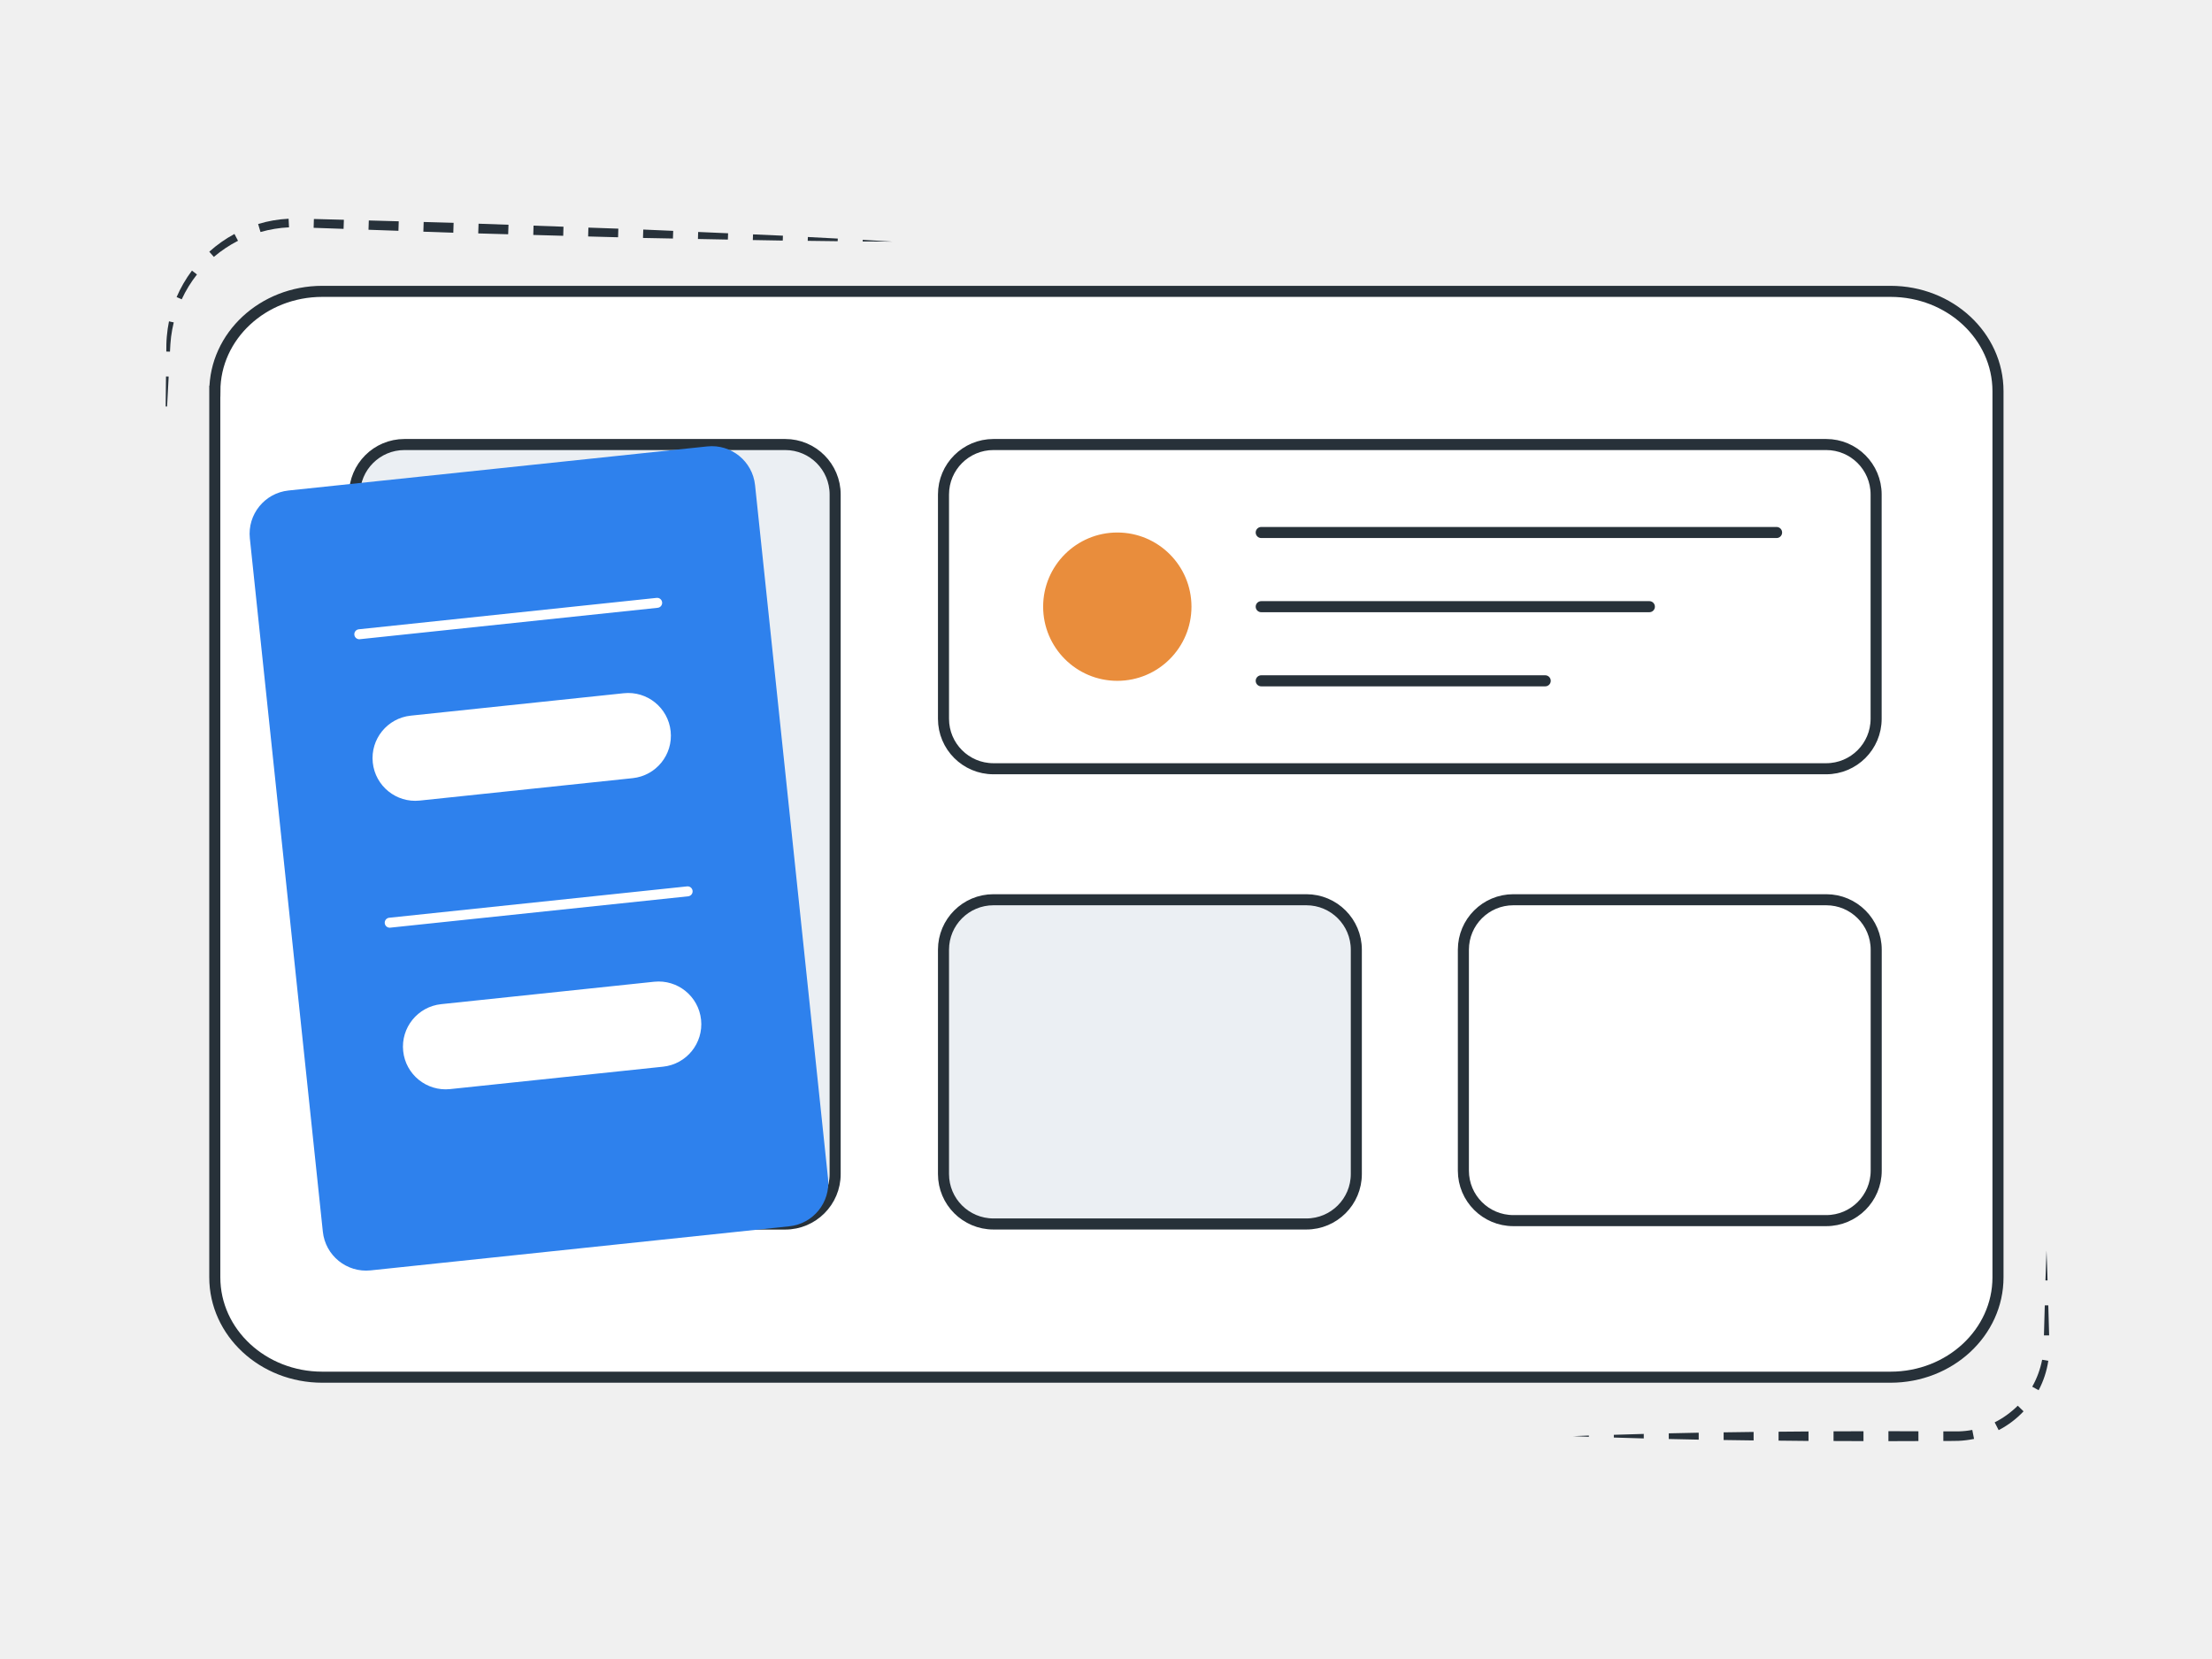
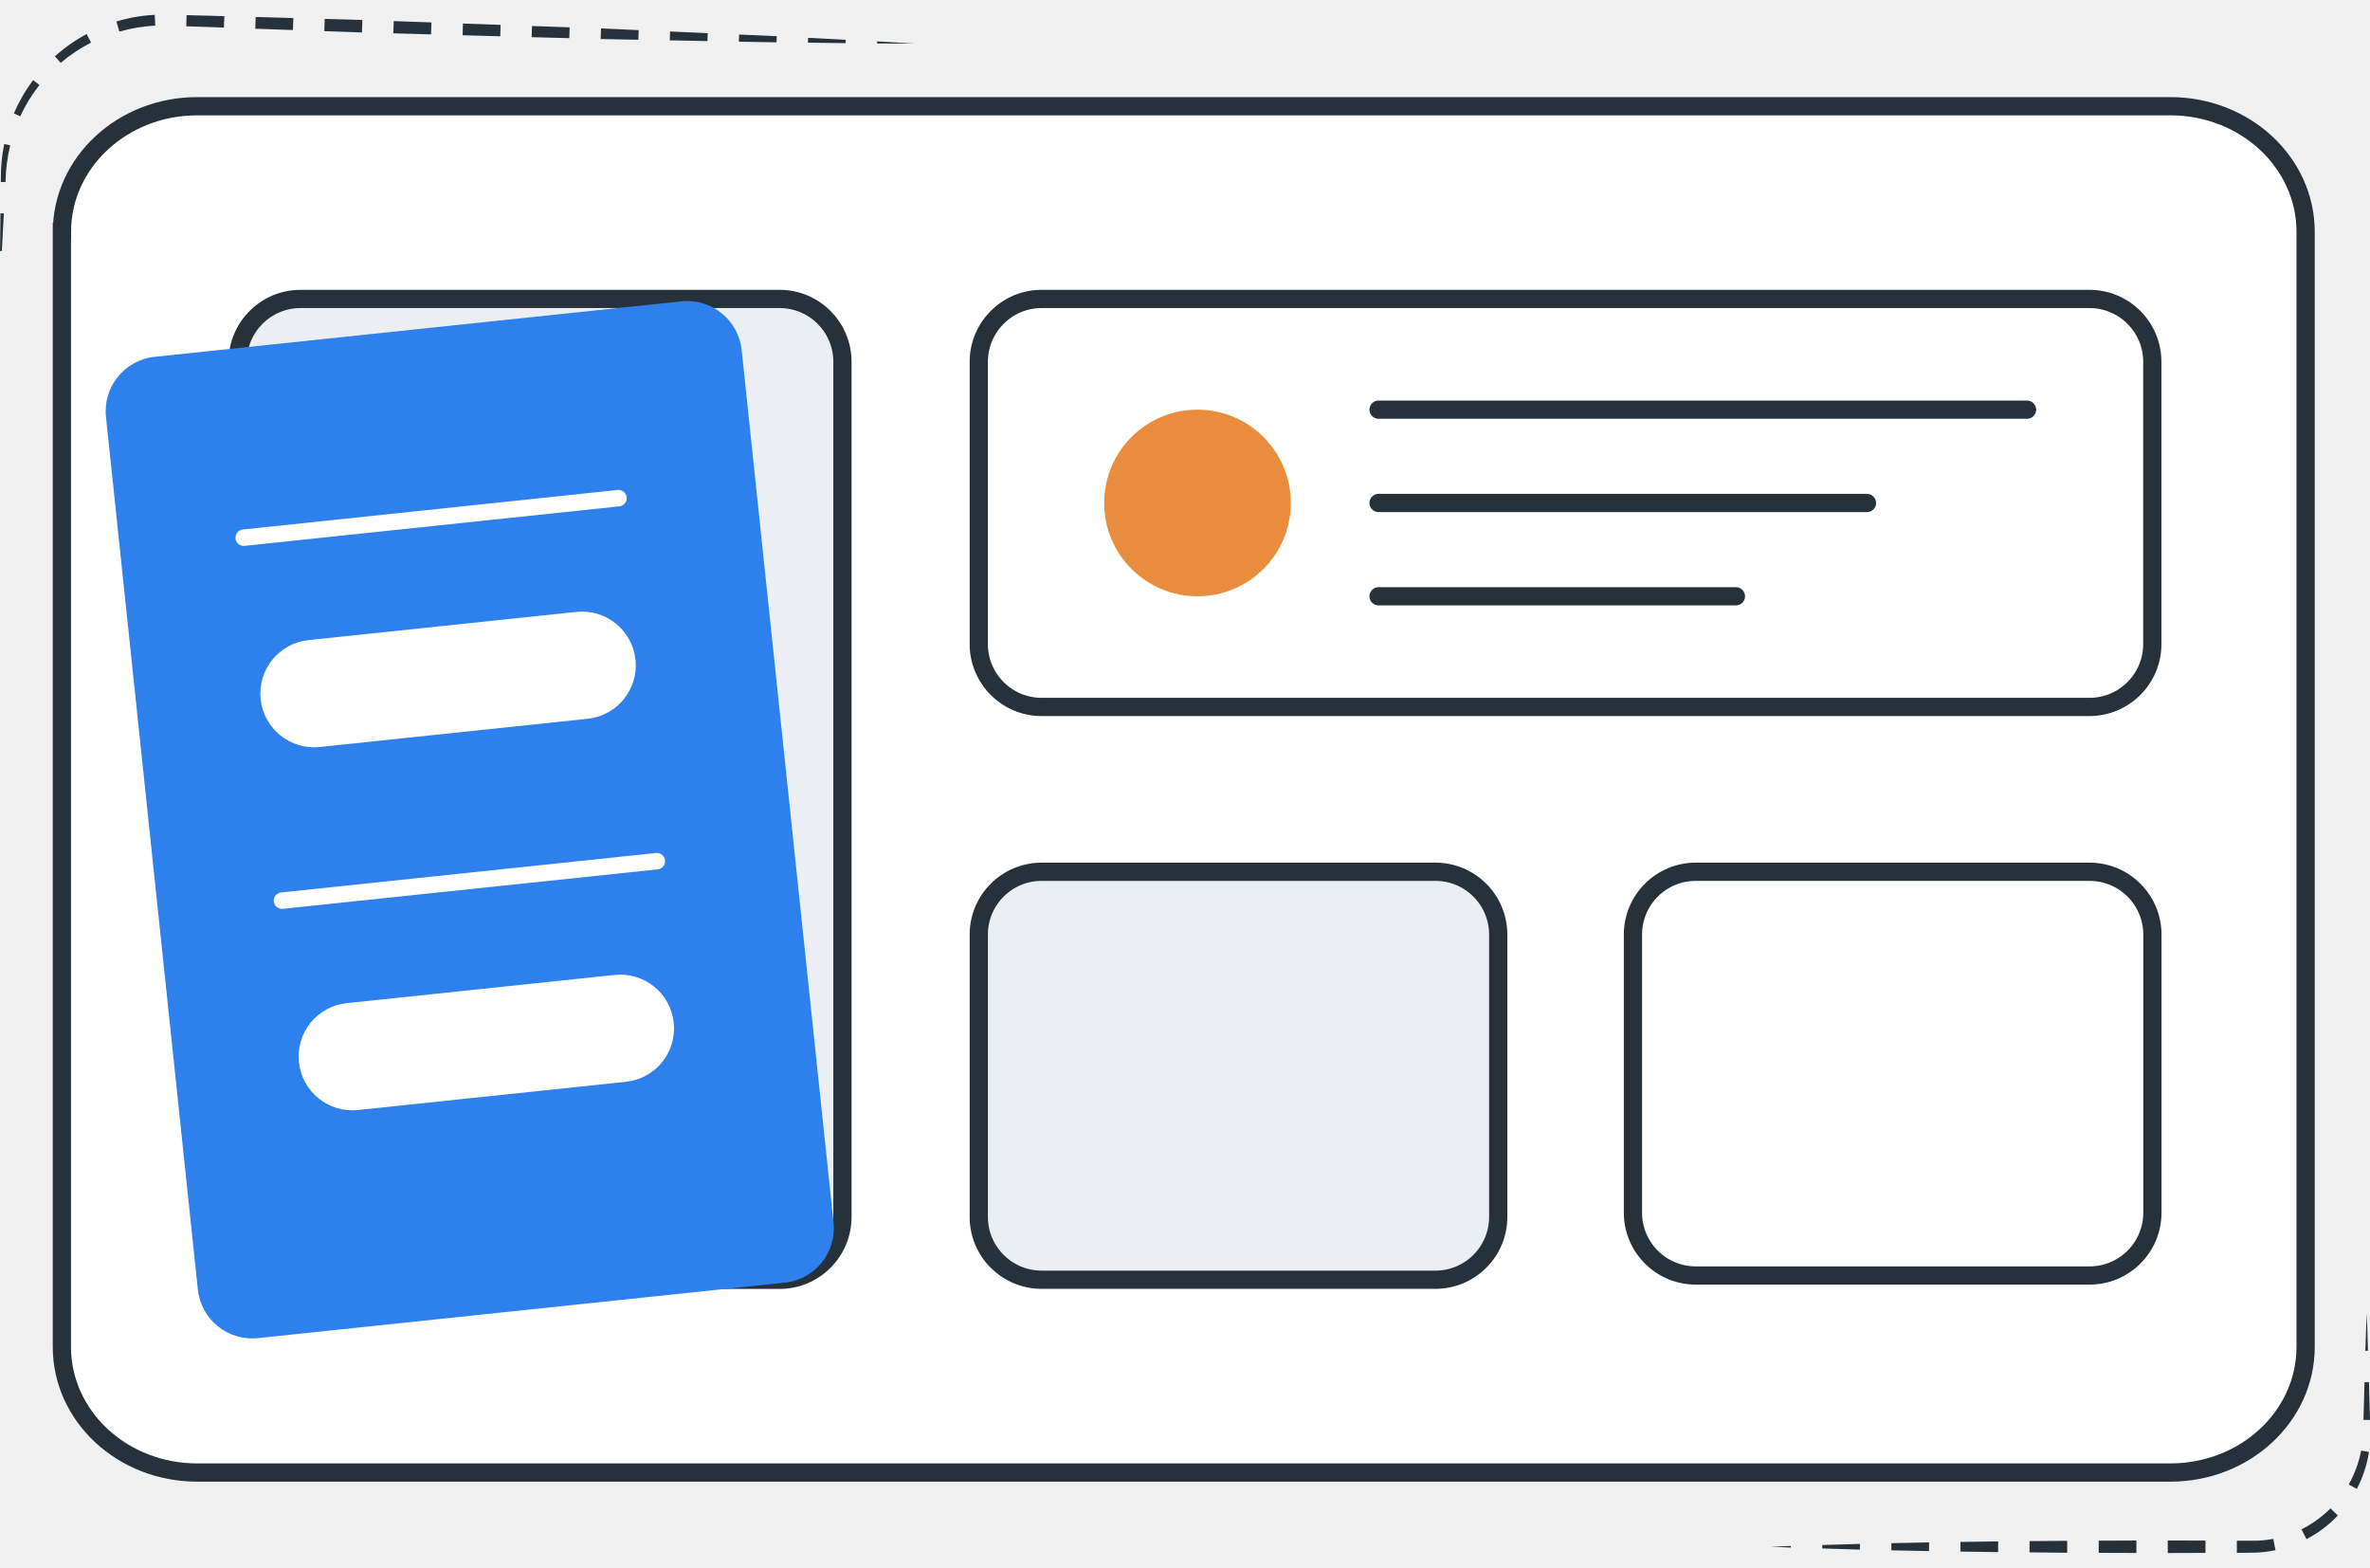
- <svg xmlns="http://www.w3.org/2000/svg" width="200" height="150" viewBox="0 0 200 150" fill="none">
-   <g clip-path="url(#clip0_1357_2495)">
-     <path d="M19.426 35.371C19.426 30.385 23.776 26.343 29.142 26.343H170.933C176.3 26.343 180.65 30.385 180.65 35.371V115.492C180.65 120.478 176.3 124.52 170.933 124.52H29.137C23.771 124.52 19.421 120.478 19.421 115.492V35.371H19.426Z" fill="white" stroke="#273139" stroke-miterlimit="10" />
-     <path d="M70.994 40.192H36.57C34.076 40.192 32.054 42.214 32.054 44.708V106.155C32.054 108.65 34.076 110.672 36.57 110.672H70.994C73.489 110.672 75.511 108.65 75.511 106.155V44.708C75.511 42.214 73.489 40.192 70.994 40.192Z" fill="#EBEFF3" />
-     <path d="M70.994 40.192H36.57C34.076 40.192 32.054 42.214 32.054 44.708V106.155C32.054 108.65 34.076 110.672 36.57 110.672H70.994C73.489 110.672 75.511 108.65 75.511 106.155V44.708C75.511 42.214 73.489 40.192 70.994 40.192Z" stroke="#273139" stroke-miterlimit="10" stroke-linecap="round" />
-     <path d="M165.116 40.192H89.823C87.329 40.192 85.307 42.214 85.307 44.708V64.991C85.307 67.485 87.329 69.507 89.823 69.507H165.116C167.61 69.507 169.632 67.485 169.632 64.991V44.708C169.632 42.214 167.61 40.192 165.116 40.192Z" fill="white" stroke="#273139" stroke-miterlimit="10" />
-     <path d="M118.117 81.351H89.823C87.329 81.351 85.307 83.373 85.307 85.868V106.151C85.307 108.645 87.329 110.667 89.823 110.667H118.117C120.611 110.667 122.633 108.645 122.633 106.151V85.868C122.633 83.373 120.611 81.351 118.117 81.351Z" fill="#EBEFF3" stroke="#273139" stroke-miterlimit="10" stroke-linecap="round" />
-     <path d="M165.123 81.351H136.829C134.335 81.351 132.313 83.373 132.313 85.868V105.847C132.313 108.341 134.335 110.363 136.829 110.363H165.123C167.617 110.363 169.639 108.341 169.639 105.847V85.868C169.639 83.373 167.617 81.351 165.123 81.351Z" fill="white" stroke="#273139" stroke-miterlimit="10" />
-     <path d="M63.946 40.363L26.089 44.349C23.929 44.576 22.363 46.511 22.59 48.671L29.19 111.363C29.417 113.523 31.352 115.089 33.512 114.862L71.37 110.876C73.529 110.649 75.096 108.713 74.868 106.554L68.269 43.862C68.041 41.702 66.106 40.136 63.946 40.363Z" fill="#2E81ED" />
-     <path d="M32.487 57.346L59.418 54.506" stroke="white" stroke-width="0.902" stroke-miterlimit="10" stroke-linecap="round" />
-     <path d="M56.395 62.679L37.14 64.706C35.019 64.929 33.481 66.829 33.705 68.95C33.928 71.07 35.828 72.609 37.948 72.385L57.203 70.358C59.324 70.135 60.862 68.235 60.638 66.114C60.415 63.993 58.515 62.455 56.395 62.679Z" fill="white" />
-     <path d="M35.236 83.427L62.172 80.592" stroke="white" stroke-width="0.902" stroke-miterlimit="10" stroke-linecap="round" />
-     <path d="M59.144 88.765L39.889 90.792C37.769 91.016 36.231 92.916 36.454 95.036C36.677 97.157 38.577 98.695 40.698 98.472L59.953 96.445C62.073 96.221 63.611 94.321 63.388 92.201C63.165 90.08 61.265 88.542 59.144 88.765Z" fill="white" />
-     <path d="M114.035 48.147H160.631" stroke="#273139" stroke-miterlimit="10" stroke-linecap="round" />
-     <path d="M114.035 54.853H149.129" stroke="#273139" stroke-miterlimit="10" stroke-linecap="round" />
-     <path d="M114.035 61.557H139.712" stroke="#273139" stroke-miterlimit="10" stroke-linecap="round" />
-     <path d="M101.023 61.558C104.726 61.558 107.728 58.556 107.728 54.852C107.728 51.149 104.726 48.147 101.023 48.147C97.32 48.147 94.317 51.149 94.317 54.852C94.317 58.556 97.32 61.558 101.023 61.558Z" fill="#E98D3C" />
-     <path d="M80.706 21.846L77.999 21.832L78.004 21.685L80.706 21.846Z" fill="#27313A" />
-     <path d="M75.739 21.809L73.032 21.775L73.042 21.429L75.749 21.571L75.739 21.809Z" fill="#27313A" />
-     <path d="M70.774 21.752L68.067 21.704L68.086 21.191L70.788 21.31L70.774 21.752Z" fill="#27313A" />
-     <path d="M65.812 21.661L63.105 21.609L63.124 20.973L65.831 21.091L65.812 21.661Z" fill="#27313A" />
-     <path d="M60.844 21.567L58.137 21.515L58.161 20.755L60.868 20.873L60.844 21.567Z" fill="#27313A" />
-     <path d="M55.884 21.453L53.177 21.381L53.2 20.579L55.907 20.674L55.884 21.453Z" fill="#27313A" />
-     <path d="M50.924 21.319L48.217 21.243L48.24 20.402L50.947 20.497L50.924 21.319Z" fill="#27313A" />
-     <path d="M45.947 21.181L43.24 21.105L43.269 20.226L45.976 20.321L45.947 21.181Z" fill="#27313A" />
-     <path d="M40.986 21.043L38.279 20.948L38.307 20.07L41.014 20.146L40.986 21.043Z" fill="#27313A" />
-     <path d="M36.025 20.868L33.318 20.773L33.346 19.933L36.053 20.009L36.025 20.868Z" fill="#27313A" />
-     <path d="M31.064 20.693L28.357 20.598L28.381 19.8L31.093 19.871L31.064 20.693Z" fill="#27313A" />
-     <path d="M26.132 20.555C25.258 20.593 24.394 20.74 23.553 20.977L23.339 20.255C24.232 19.98 25.158 19.823 26.094 19.776L26.132 20.555Z" fill="#27313A" />
-     <path d="M21.52 21.77C20.742 22.169 20.006 22.658 19.336 23.228L18.923 22.758C19.611 22.136 20.376 21.599 21.198 21.153L21.52 21.77Z" fill="#27313A" />
-     <path d="M17.811 24.814C17.265 25.507 16.799 26.262 16.429 27.064L15.968 26.86C16.334 26.015 16.799 25.208 17.355 24.467L17.806 24.814H17.811Z" fill="#27313A" />
-     <path d="M15.71 29.15C15.605 29.583 15.525 30.02 15.468 30.456C15.411 30.898 15.392 31.34 15.368 31.796L15.036 31.786C15.036 31.34 15.04 30.879 15.083 30.418C15.121 29.962 15.188 29.507 15.278 29.055L15.71 29.15Z" fill="#27313A" />
-     <path d="M15.25 34.047L15.107 36.753L14.979 36.749L15.008 34.042L15.25 34.047Z" fill="#27313A" />
-     <path d="M185.036 113.066C185.07 113.968 185.112 114.87 185.131 115.773H184.941C184.965 114.87 185.003 113.968 185.036 113.066Z" fill="#27313A" />
-     <path d="M185.199 118.028L185.275 120.74H184.805L184.881 118.028H185.199Z" fill="#27313A" />
-     <path d="M185.199 123.038C185.061 123.964 184.767 124.866 184.325 125.698L183.746 125.379C184.173 124.624 184.472 123.798 184.643 122.943L185.199 123.038Z" fill="#27313A" />
-     <path d="M182.962 127.607C182.316 128.295 181.552 128.87 180.711 129.307L180.35 128.604C181.12 128.219 181.822 127.706 182.44 127.098L182.962 127.607Z" fill="#27313A" />
-     <path d="M178.487 130.1C178.021 130.195 177.551 130.257 177.076 130.276C176.597 130.29 176.164 130.285 175.708 130.29V129.421H177.048C177.475 129.411 177.902 129.369 178.325 129.288L178.487 130.105V130.1Z" fill="#27313A" />
-     <path d="M173.456 130.295L170.744 130.304V129.402L173.456 129.411V130.295Z" fill="#27313A" />
-     <path d="M168.488 130.3L165.781 130.29V129.416L168.488 129.407V130.3Z" fill="#27313A" />
-     <path d="M163.518 130.285L160.811 130.257V129.449L163.518 129.426V130.285Z" fill="#27313A" />
-     <path d="M158.555 130.238L155.844 130.2V129.507L158.555 129.469V130.238Z" fill="#27313A" />
-     <path d="M153.59 130.166L150.883 130.109V129.596L153.59 129.539V130.166Z" fill="#27313A" />
-     <path d="M148.623 130.057L145.916 129.977V129.73L148.623 129.649V130.057Z" fill="#27313A" />
-     <path d="M143.659 129.91L142.234 129.853L143.659 129.796V129.91Z" fill="#27313A" />
-   </g>
-   <defs>
-     <clipPath id="clip0_1357_2495">
-       <rect width="200" height="150" fill="white" />
-     </clipPath>
-   </defs>
+ <svg xmlns="http://www.w3.org/2000/svg" width="130" height="86" viewBox="0 0 130 86" fill="none">
+   <path d="M3.397 12.719C3.397 8.912 6.718 5.827 10.814 5.827H119.052C123.148 5.827 126.469 8.912 126.469 12.719V73.879C126.469 77.686 123.148 80.771 119.052 80.771H10.811C6.714 80.771 3.394 77.686 3.394 73.879V12.719H3.397Z" fill="white" stroke="#273139" stroke-miterlimit="10" />
+   <path d="M42.763 16.398H16.485C14.581 16.398 13.037 17.942 13.037 19.846V66.752C13.037 68.656 14.581 70.2 16.485 70.2H42.763C44.667 70.2 46.21 68.656 46.21 66.752V19.846C46.21 17.942 44.667 16.398 42.763 16.398Z" fill="#EBEFF3" />
+   <path d="M42.763 16.398H16.485C14.581 16.398 13.037 17.942 13.037 19.846V66.752C13.037 68.656 14.581 70.2 16.485 70.2H42.763C44.667 70.2 46.21 68.656 46.21 66.752V19.846C46.21 17.942 44.667 16.398 42.763 16.398Z" stroke="#273139" stroke-miterlimit="10" stroke-linecap="round" />
+   <path d="M114.611 16.398H57.136C55.232 16.398 53.688 17.942 53.688 19.846V35.329C53.688 37.233 55.232 38.777 57.136 38.777H114.611C116.515 38.777 118.059 37.233 118.059 35.329V19.846C118.059 17.942 116.515 16.398 114.611 16.398Z" fill="white" stroke="#273139" stroke-miterlimit="10" />
+   <path d="M78.734 47.818H57.136C55.232 47.818 53.688 49.361 53.688 51.265V66.749C53.688 68.653 55.232 70.196 57.136 70.196H78.734C80.638 70.196 82.181 68.653 82.181 66.749V51.265C82.181 49.361 80.638 47.818 78.734 47.818Z" fill="#EBEFF3" stroke="#273139" stroke-miterlimit="10" stroke-linecap="round" />
+   <path d="M114.617 47.818H93.018C91.114 47.818 89.571 49.361 89.571 51.265V66.517C89.571 68.421 91.114 69.964 93.018 69.964H114.617C116.52 69.964 118.064 68.421 118.064 66.517V51.265C118.064 49.361 116.52 47.818 114.617 47.818Z" fill="white" stroke="#273139" stroke-miterlimit="10" />
+   <path d="M37.383 16.529L8.484 19.572C6.835 19.745 5.639 21.223 5.813 22.871L10.851 70.727C11.025 72.376 12.502 73.572 14.15 73.398L43.049 70.356C44.698 70.182 45.894 68.705 45.72 67.056L40.682 19.2C40.508 17.551 39.031 16.355 37.383 16.529Z" fill="#2E81ED" />
+   <path d="M13.368 29.493L33.925 27.325" stroke="white" stroke-width="0.902" stroke-miterlimit="10" stroke-linecap="round" />
+   <path d="M31.618 33.564L16.92 35.111C15.301 35.282 14.127 36.732 14.297 38.351C14.468 39.97 15.918 41.144 17.537 40.974L32.235 39.426C33.854 39.256 35.028 37.805 34.858 36.187C34.687 34.568 33.237 33.394 31.618 33.564Z" fill="white" />
+   <path d="M15.467 49.402L36.028 47.238" stroke="white" stroke-width="0.902" stroke-miterlimit="10" stroke-linecap="round" />
+   <path d="M33.717 53.477L19.019 55.025C17.4 55.195 16.226 56.646 16.396 58.264C16.567 59.883 18.017 61.057 19.636 60.887L34.334 59.339C35.953 59.169 37.127 57.718 36.956 56.1C36.786 54.481 35.336 53.307 33.717 53.477Z" fill="white" />
+   <path d="M75.618 22.471H111.187" stroke="#273139" stroke-miterlimit="10" stroke-linecap="round" />
+   <path d="M75.618 27.59H102.407" stroke="#273139" stroke-miterlimit="10" stroke-linecap="round" />
+   <path d="M75.618 32.708H95.219" stroke="#273139" stroke-miterlimit="10" stroke-linecap="round" />
+   <path d="M65.685 32.708C68.512 32.708 70.804 30.417 70.804 27.59C70.804 24.763 68.512 22.471 65.685 22.471C62.858 22.471 60.567 24.763 60.567 27.59C60.567 30.417 62.858 32.708 65.685 32.708Z" fill="#E98D3C" />
+   <path d="M50.176 2.394L48.11 2.384L48.114 2.271L50.176 2.394Z" fill="#27313A" />
+   <path d="M46.385 2.366L44.318 2.34L44.326 2.075L46.392 2.184L46.385 2.366Z" fill="#27313A" />
+   <path d="M42.594 2.322L40.528 2.286L40.543 1.894L42.605 1.985L42.594 2.322Z" fill="#27313A" />
+   <path d="M38.806 2.253L36.74 2.213L36.755 1.727L38.821 1.818L38.806 2.253Z" fill="#27313A" />
+   <path d="M35.014 2.181L32.948 2.141L32.966 1.561L35.033 1.652L35.014 2.181Z" fill="#27313A" />
+   <path d="M31.228 2.094L29.162 2.039L29.18 1.427L31.246 1.499L31.228 2.094Z" fill="#27313A" />
+   <path d="M27.442 1.991L25.375 1.933L25.393 1.292L27.46 1.364L27.442 1.991Z" fill="#27313A" />
+   <path d="M23.643 1.886L21.576 1.828L21.598 1.157L23.665 1.23L23.643 1.886Z" fill="#27313A" />
+   <path d="M19.855 1.781L17.789 1.709L17.811 1.038L19.877 1.096L19.855 1.781Z" fill="#27313A" />
+   <path d="M16.069 1.648L14.002 1.575L14.024 0.933L16.09 0.991L16.069 1.648Z" fill="#27313A" />
+   <path d="M12.282 1.514L10.216 1.441L10.234 0.832L12.304 0.887L12.282 1.514Z" fill="#27313A" />
+   <path d="M8.517 1.408C7.85 1.437 7.19 1.55 6.548 1.731L6.385 1.18C7.067 0.969 7.773 0.85 8.488 0.814L8.517 1.408Z" fill="#27313A" />
+   <path d="M4.996 2.336C4.402 2.64 3.84 3.014 3.329 3.449L3.013 3.09C3.539 2.615 4.123 2.205 4.75 1.865L4.996 2.336Z" fill="#27313A" />
+   <path d="M2.165 4.659C1.748 5.189 1.392 5.765 1.11 6.378L0.758 6.222C1.037 5.576 1.392 4.96 1.817 4.395L2.161 4.659H2.165Z" fill="#27313A" />
+   <path d="M0.561 7.97C0.481 8.3 0.42 8.633 0.376 8.967C0.333 9.304 0.318 9.641 0.3 9.989L0.046 9.982C0.046 9.641 0.05 9.289 0.082 8.938C0.111 8.59 0.162 8.242 0.231 7.897L0.561 7.97Z" fill="#27313A" />
+   <path d="M0.21 11.707L0.101 13.774L0.003 13.77L0.025 11.704L0.21 11.707Z" fill="#27313A" />
+   <path d="M129.818 72.027C129.843 72.716 129.876 73.405 129.89 74.094H129.745C129.763 73.405 129.792 72.716 129.818 72.027Z" fill="#27313A" />
+   <path d="M129.942 75.815L130 77.885H129.641L129.699 75.815H129.942Z" fill="#27313A" />
+   <path d="M129.942 79.64C129.837 80.347 129.612 81.035 129.275 81.67L128.833 81.427C129.159 80.851 129.387 80.22 129.518 79.567L129.942 79.64Z" fill="#27313A" />
+   <path d="M128.235 83.127C127.742 83.653 127.158 84.091 126.516 84.425L126.241 83.888C126.828 83.595 127.364 83.203 127.836 82.739L128.235 83.127Z" fill="#27313A" />
+   <path d="M124.818 85.031C124.462 85.103 124.104 85.15 123.741 85.165C123.375 85.175 123.045 85.172 122.697 85.175V84.512H123.719C124.046 84.505 124.372 84.472 124.694 84.411L124.818 85.034V85.031Z" fill="#27313A" />
+   <path d="M120.977 85.179L118.907 85.186V84.498L120.977 84.505V85.179Z" fill="#27313A" />
+   <path d="M117.186 85.183L115.119 85.176V84.509L117.186 84.501V85.183Z" fill="#27313A" />
+   <path d="M113.391 85.172L111.325 85.15V84.534L113.391 84.516V85.172Z" fill="#27313A" />
+   <path d="M109.603 85.136L107.533 85.107V84.578L109.603 84.549V85.136Z" fill="#27313A" />
+   <path d="M105.812 85.081L103.746 85.038V84.646L105.812 84.603V85.081Z" fill="#27313A" />
+   <path d="M102.021 84.998L99.955 84.936V84.748L102.021 84.686V84.998Z" fill="#27313A" />
+   <path d="M98.232 84.886L97.144 84.842L98.232 84.799V84.886Z" fill="#27313A" />
</svg>
